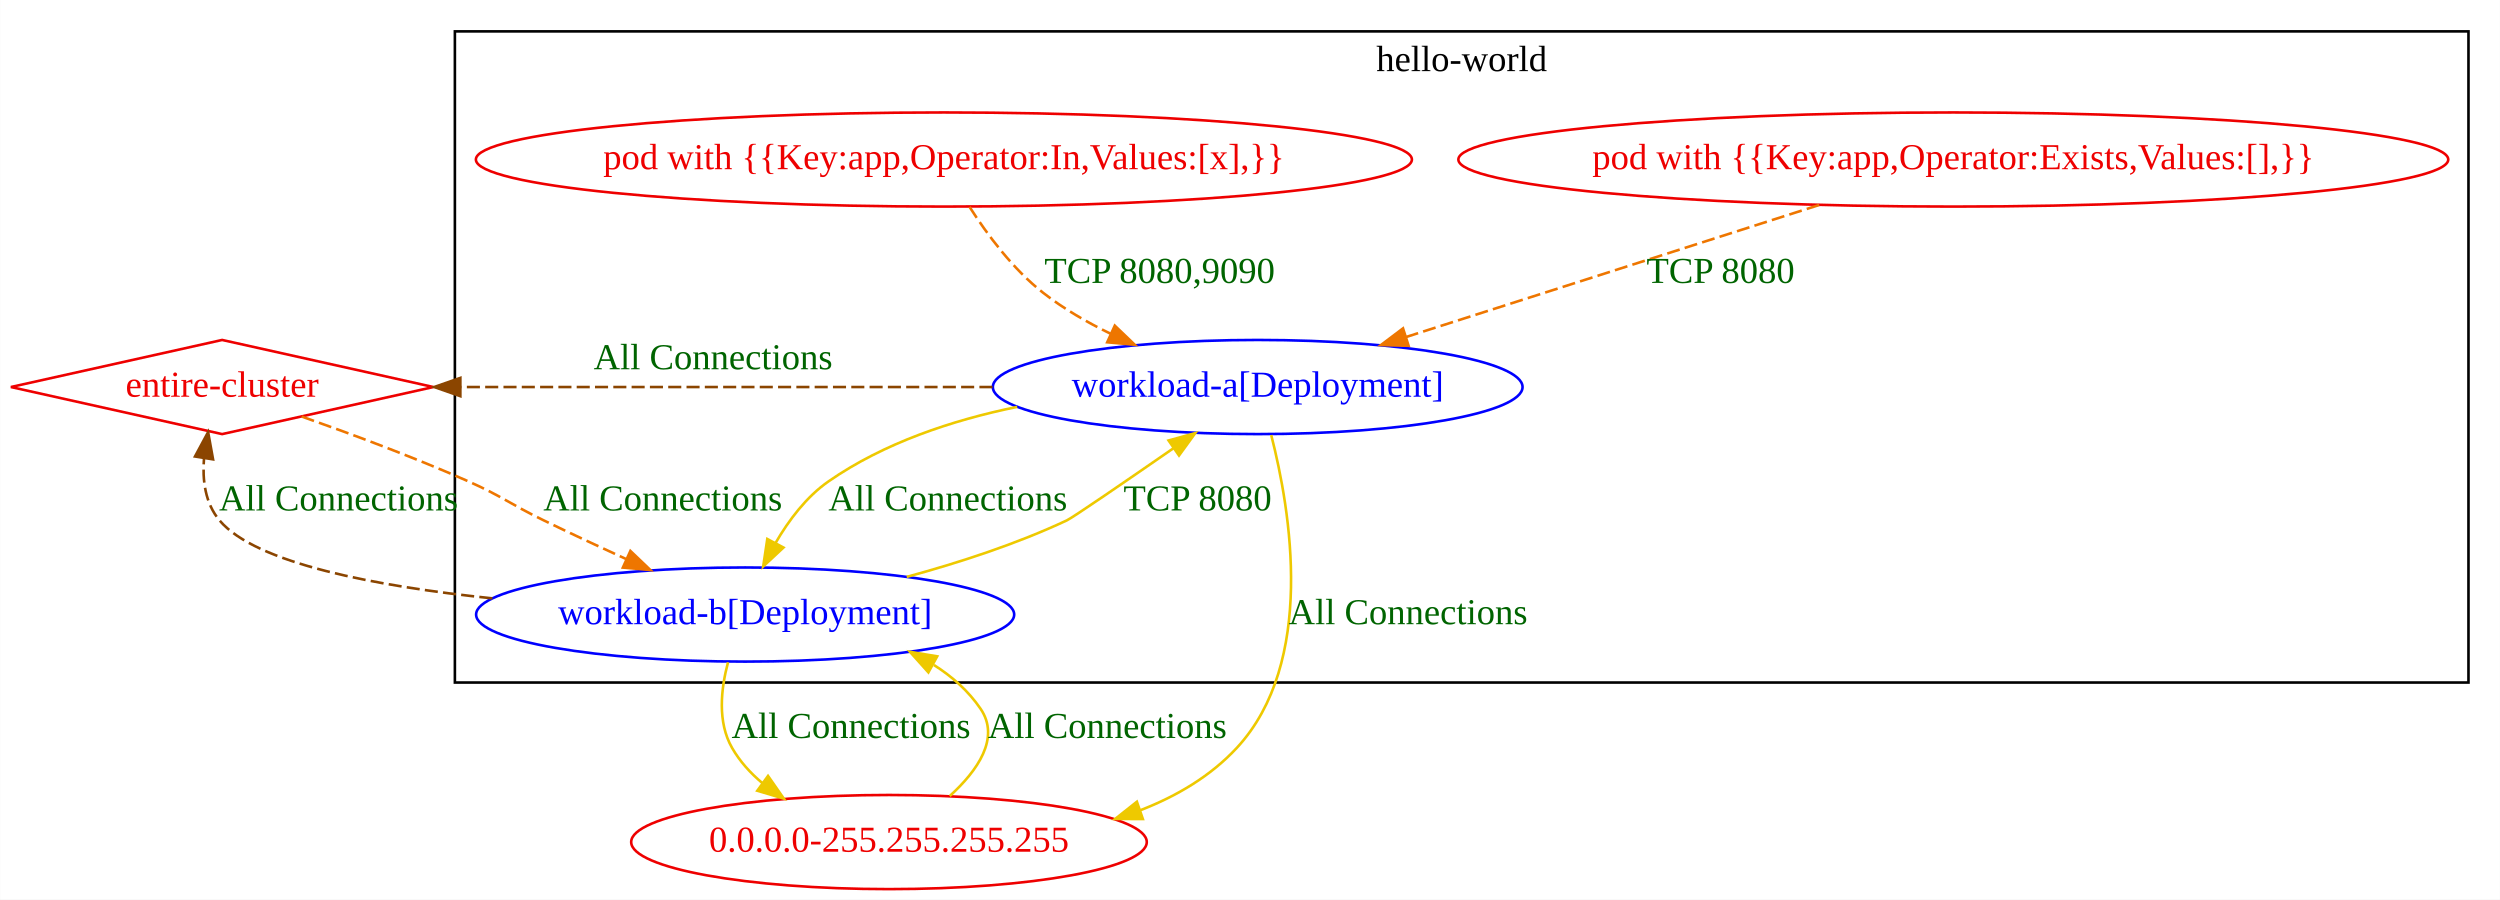
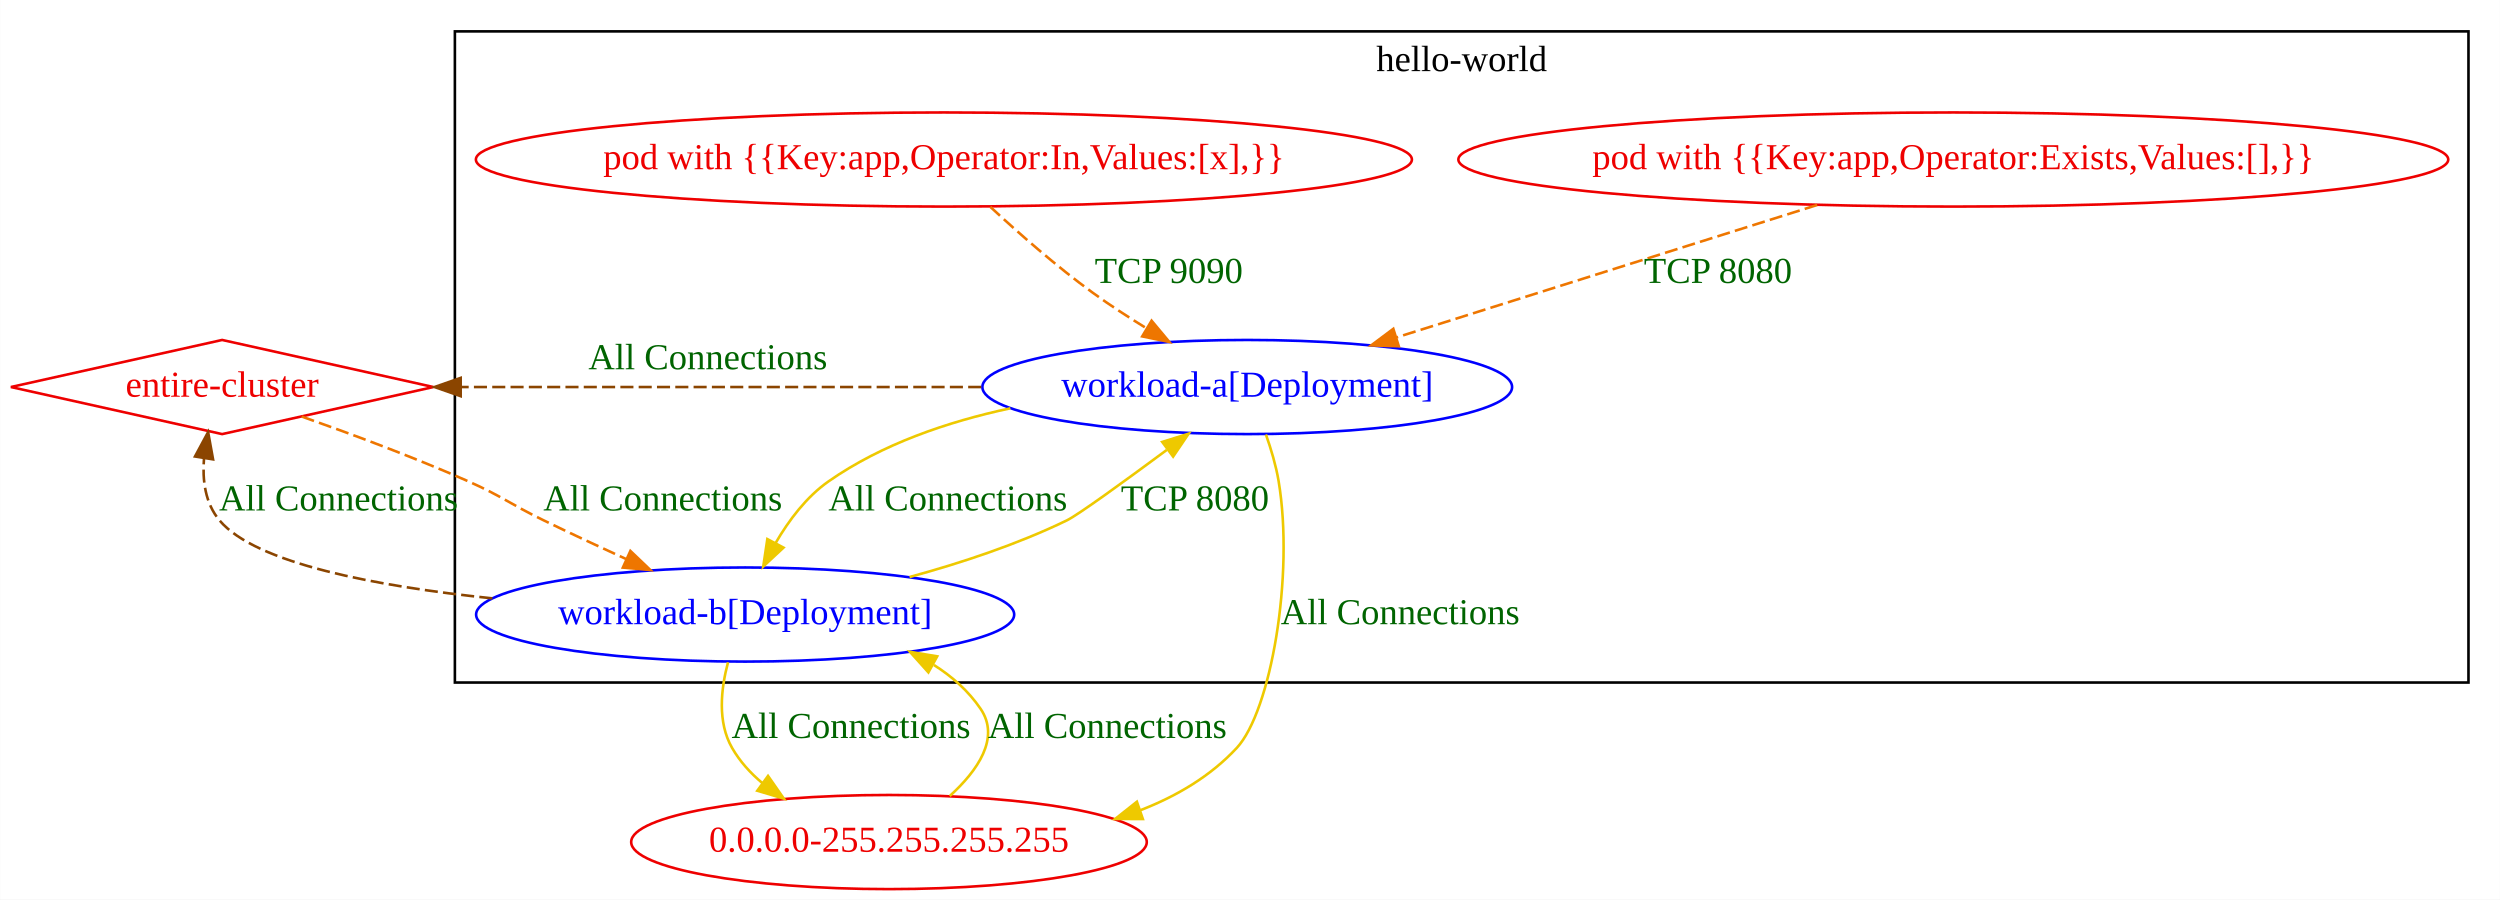
<svg xmlns="http://www.w3.org/2000/svg" width="956pt" height="344pt" viewBox="0.00 0.00 955.89 344.00">
  <g id="graph0" class="graph" transform="scale(1 1) rotate(0) translate(4 340)">
    <polygon fill="white" stroke="transparent" points="-4,4 -4,-340 951.89,-340 951.89,4 -4,4" />
    <g id="clust1" class="cluster">
      <polygon fill="none" stroke="black" points="169.89,-79 169.89,-328 939.89,-328 939.89,-79 169.89,-79" />
      <text text-anchor="middle" x="554.89" y="-312.8" font-family="Times New Roman,serif" font-size="14.00">hello-world</text>
    </g>
    <g id="node1" class="node">
-       <ellipse fill="none" stroke="blue" cx="476.89" cy="-192" rx="101.28" ry="18" />
-       <text text-anchor="middle" x="476.89" y="-188.3" font-family="Times New Roman,serif" font-size="14.00" fill="blue">workload-a[Deployment]</text>
+       <ellipse fill="none" stroke="blue" cx="472.89" cy="-192" rx="101.28" ry="18" />
+       <text text-anchor="middle" x="472.89" y="-188.3" font-family="Times New Roman,serif" font-size="14.00" fill="blue">workload-a[Deployment]</text>
    </g>
    <g id="node2" class="node">
      <ellipse fill="none" stroke="blue" cx="280.89" cy="-105" rx="102.88" ry="18" />
      <text text-anchor="middle" x="280.89" y="-101.3" font-family="Times New Roman,serif" font-size="14.00" fill="blue">workload-b[Deployment]</text>
    </g>
    <g id="edge5" class="edge">
-       <path fill="none" stroke="#eec900" d="M384.91,-184.41C359.91,-179.29 333.95,-170.59 312.89,-156 304.33,-150.08 297.55,-141.05 292.47,-132.29" />
-       <polygon fill="#eec900" stroke="#eec900" points="295.55,-130.62 287.79,-123.4 289.35,-133.88 295.55,-130.62" />
+       <path fill="none" stroke="#eec900" d="M382.3,-183.87C358.17,-178.71 333.18,-170.14 312.89,-156 304.35,-150.05 297.57,-141.02 292.49,-132.27" />
+       <polygon fill="#eec900" stroke="#eec900" points="295.56,-130.59 287.81,-123.38 289.37,-133.86 295.56,-130.59" />
      <text text-anchor="middle" x="358.39" y="-144.8" font-family="Times New Roman,serif" font-size="14.00" fill="darkgreen">All Connections</text>
    </g>
    <g id="node5" class="node">
      <ellipse fill="none" stroke="#ee0000" cx="335.89" cy="-18" rx="98.58" ry="18" />
      <text text-anchor="middle" x="335.89" y="-14.3" font-family="Times New Roman,serif" font-size="14.00" fill="#ee0000">0.0.0.0-255.255.255.255</text>
    </g>
    <g id="edge3" class="edge">
-       <path fill="none" stroke="#eec900" d="M482.06,-173.63C489.48,-144.71 499.18,-86.67 468.89,-54 458.86,-43.19 445.93,-35.56 432.09,-30.2" />
+       <path fill="none" stroke="#eec900" d="M480.03,-173.85C482.01,-168.26 483.89,-161.96 484.89,-156 490.91,-119.84 481.88,-68.02 468.89,-54 458.86,-43.19 445.93,-35.56 432.09,-30.2" />
      <polygon fill="#eec900" stroke="#eec900" points="432.98,-26.8 422.38,-26.84 430.69,-33.42 432.98,-26.8" />
-       <text text-anchor="middle" x="534.39" y="-101.3" font-family="Times New Roman,serif" font-size="14.00" fill="darkgreen">All Connections</text>
+       <text text-anchor="middle" x="531.39" y="-101.3" font-family="Times New Roman,serif" font-size="14.00" fill="darkgreen">All Connections</text>
    </g>
    <g id="node6" class="node">
      <polygon fill="none" stroke="#ee0000" points="80.89,-210 0.11,-192 80.89,-174 161.66,-192 80.89,-210" />
      <text text-anchor="middle" x="80.89" y="-188.3" font-family="Times New Roman,serif" font-size="14.00" fill="#ee0000">entire-cluster</text>
    </g>
    <g id="edge4" class="edge">
-       <path fill="none" stroke="#8b4500" stroke-dasharray="5,2" d="M375.47,-192C312.81,-192 233.04,-192 172.32,-192" />
-       <polygon fill="#8b4500" stroke="#8b4500" points="171.98,-188.5 161.98,-192 171.98,-195.5 171.98,-188.5" />
-       <text text-anchor="middle" x="268.63" y="-198.8" font-family="Times New Roman,serif" font-size="14.00" fill="darkgreen">All Connections</text>
+       <path fill="none" stroke="#8b4500" stroke-dasharray="5,2" d="M371.17,-192C309.64,-192 231.83,-192 172.26,-192" />
+       <polygon fill="#8b4500" stroke="#8b4500" points="172.11,-188.5 162.11,-192 172.11,-195.5 172.11,-188.5" />
+       <text text-anchor="middle" x="266.63" y="-198.8" font-family="Times New Roman,serif" font-size="14.00" fill="darkgreen">All Connections</text>
    </g>
    <g id="edge8" class="edge">
-       <path fill="none" stroke="#eec900" d="M342.67,-119.4C362.7,-124.83 384.69,-131.99 403.89,-141 406.22,-142.1 426.23,-155.83 444.71,-168.62" />
-       <polygon fill="#eec900" stroke="#eec900" points="442.81,-171.56 453.02,-174.38 446.8,-165.81 442.81,-171.56" />
-       <text text-anchor="middle" x="453.89" y="-144.8" font-family="Times New Roman,serif" font-size="14.00" fill="darkgreen">TCP 8080</text>
+       <path fill="none" stroke="#eec900" d="M343.76,-119.35C363.54,-124.74 385.11,-131.88 403.89,-141 408.19,-143.09 425.78,-155.85 442.12,-167.95" />
+       <polygon fill="#eec900" stroke="#eec900" points="440.37,-171.01 450.48,-174.16 444.54,-165.39 440.37,-171.01" />
+       <text text-anchor="middle" x="452.89" y="-144.8" font-family="Times New Roman,serif" font-size="14.00" fill="darkgreen">TCP 8080</text>
    </g>
    <g id="edge6" class="edge">
      <path fill="none" stroke="#eec900" d="M274.34,-86.73C271.61,-76.57 270.24,-63.83 275.89,-54 278.85,-48.84 282.9,-44.37 287.5,-40.52" />
      <polygon fill="#eec900" stroke="#eec900" points="289.64,-43.29 295.69,-34.6 285.53,-37.62 289.64,-43.29" />
      <text text-anchor="middle" x="321.39" y="-57.8" font-family="Times New Roman,serif" font-size="14.00" fill="darkgreen">All Connections</text>
    </g>
    <g id="edge7" class="edge">
      <path fill="none" stroke="#8b4500" stroke-dasharray="5,2" d="M184.21,-111.19C139.71,-115.81 93.74,-124.53 79.89,-141 74.4,-147.52 73.27,-156.39 73.96,-164.84" />
      <polygon fill="#8b4500" stroke="#8b4500" points="70.51,-165.44 75.53,-174.77 77.42,-164.34 70.51,-165.44" />
      <text text-anchor="middle" x="125.39" y="-144.8" font-family="Times New Roman,serif" font-size="14.00" fill="darkgreen">All Connections</text>
    </g>
    <g id="node3" class="node">
      <ellipse fill="none" stroke="#ee0000" cx="742.89" cy="-279" rx="189.27" ry="18" />
      <text text-anchor="middle" x="742.89" y="-275.3" font-family="Times New Roman,serif" font-size="14.00" fill="#ee0000">pod with {{Key:app,Operator:Exists,Values:[],}}</text>
    </g>
    <g id="edge9" class="edge">
-       <path fill="none" stroke="#ee7600" stroke-dasharray="5,2" d="M691.6,-261.61C646.36,-247.15 580.52,-226.11 533.69,-211.15" />
-       <polygon fill="#ee7600" stroke="#ee7600" points="534.59,-207.77 524,-208.06 532.46,-214.43 534.59,-207.77" />
-       <text text-anchor="middle" x="653.89" y="-231.8" font-family="Times New Roman,serif" font-size="14.00" fill="darkgreen">TCP 8080</text>
+       <path fill="none" stroke="#ee7600" stroke-dasharray="5,2" d="M690.83,-261.61C644.76,-247.11 577.66,-225.98 530.1,-211.01" />
+       <polygon fill="#ee7600" stroke="#ee7600" points="530.85,-207.58 520.26,-207.92 528.75,-214.26 530.85,-207.58" />
+       <text text-anchor="middle" x="652.89" y="-231.8" font-family="Times New Roman,serif" font-size="14.00" fill="darkgreen">TCP 8080</text>
    </g>
    <g id="node4" class="node">
      <ellipse fill="none" stroke="#ee0000" cx="356.89" cy="-279" rx="178.97" ry="18" />
      <text text-anchor="middle" x="356.89" y="-275.3" font-family="Times New Roman,serif" font-size="14.00" fill="#ee0000">pod with {{Key:app,Operator:In,Values:[x],}}</text>
    </g>
    <g id="edge10" class="edge">
-       <path fill="none" stroke="#ee7600" stroke-dasharray="5,2" d="M366.7,-260.88C373.49,-250.26 383.36,-236.98 394.89,-228 402.67,-221.93 411.66,-216.72 420.78,-212.31" />
-       <polygon fill="#ee7600" stroke="#ee7600" points="422.24,-215.48 429.89,-208.16 419.34,-209.11 422.24,-215.48" />
-       <text text-anchor="middle" x="439.39" y="-231.8" font-family="Times New Roman,serif" font-size="14.00" fill="darkgreen">TCP 8080,9090</text>
+       <path fill="none" stroke="#ee7600" stroke-dasharray="5,2" d="M374.65,-260.89C385.55,-250.79 400.04,-238.05 413.89,-228 420.32,-223.33 427.42,-218.71 434.39,-214.44" />
+       <polygon fill="#ee7600" stroke="#ee7600" points="436.31,-217.37 443.1,-209.23 432.72,-211.36 436.31,-217.37" />
+       <text text-anchor="middle" x="442.89" y="-231.8" font-family="Times New Roman,serif" font-size="14.00" fill="darkgreen">TCP 9090</text>
    </g>
    <g id="edge1" class="edge">
      <path fill="none" stroke="#eec900" d="M359.13,-35.6C369.79,-45.31 378.54,-57.81 370.89,-69 366.23,-75.81 360.03,-81.3 353.07,-85.71" />
      <polygon fill="#eec900" stroke="#eec900" points="350.96,-82.88 343.89,-90.76 354.33,-89.01 350.96,-82.88" />
      <text text-anchor="middle" x="419.39" y="-57.8" font-family="Times New Roman,serif" font-size="14.00" fill="darkgreen">All Connections</text>
    </g>
    <g id="edge2" class="edge">
      <path fill="none" stroke="#ee7600" stroke-dasharray="5,2" d="M111.31,-180.72C129.9,-174.19 154.03,-165.24 174.89,-156 188.15,-150.12 190.83,-147.34 203.89,-141 214,-136.09 224.95,-130.99 235.33,-126.24" />
      <polygon fill="#ee7600" stroke="#ee7600" points="237.01,-129.33 244.67,-122.01 234.12,-122.95 237.01,-129.33" />
      <text text-anchor="middle" x="249.39" y="-144.8" font-family="Times New Roman,serif" font-size="14.00" fill="darkgreen">All Connections</text>
    </g>
  </g>
</svg>
